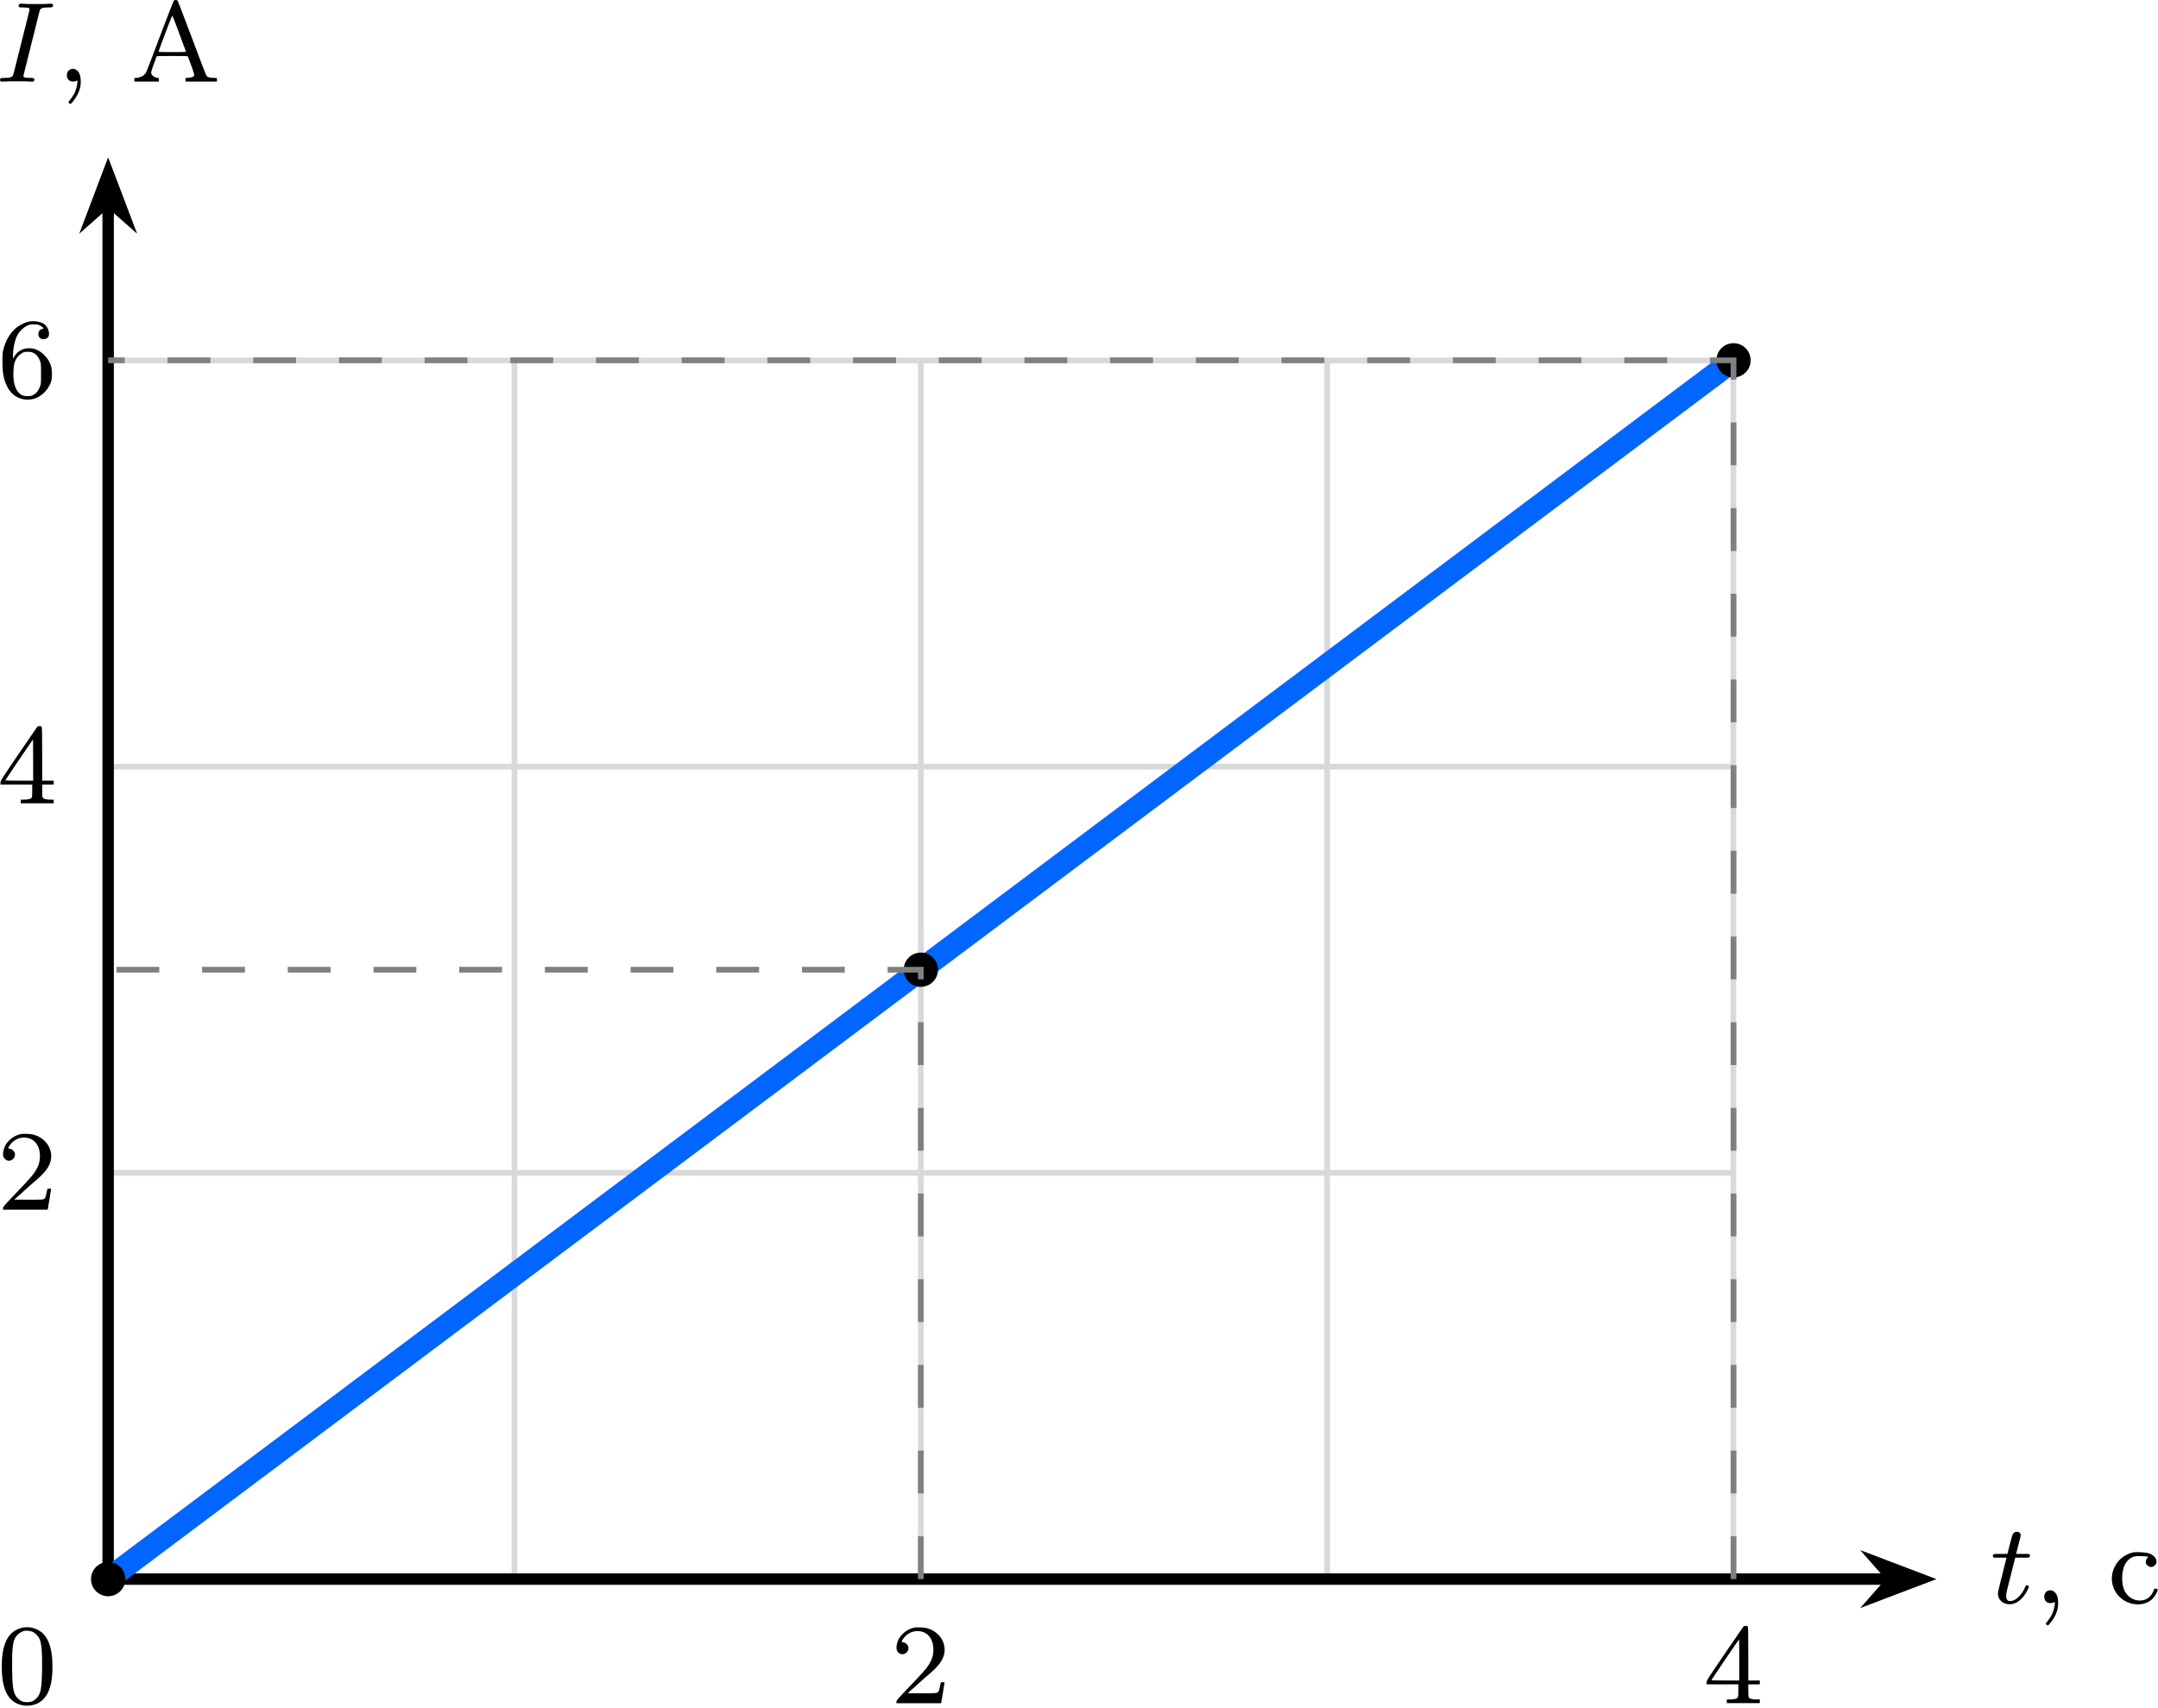
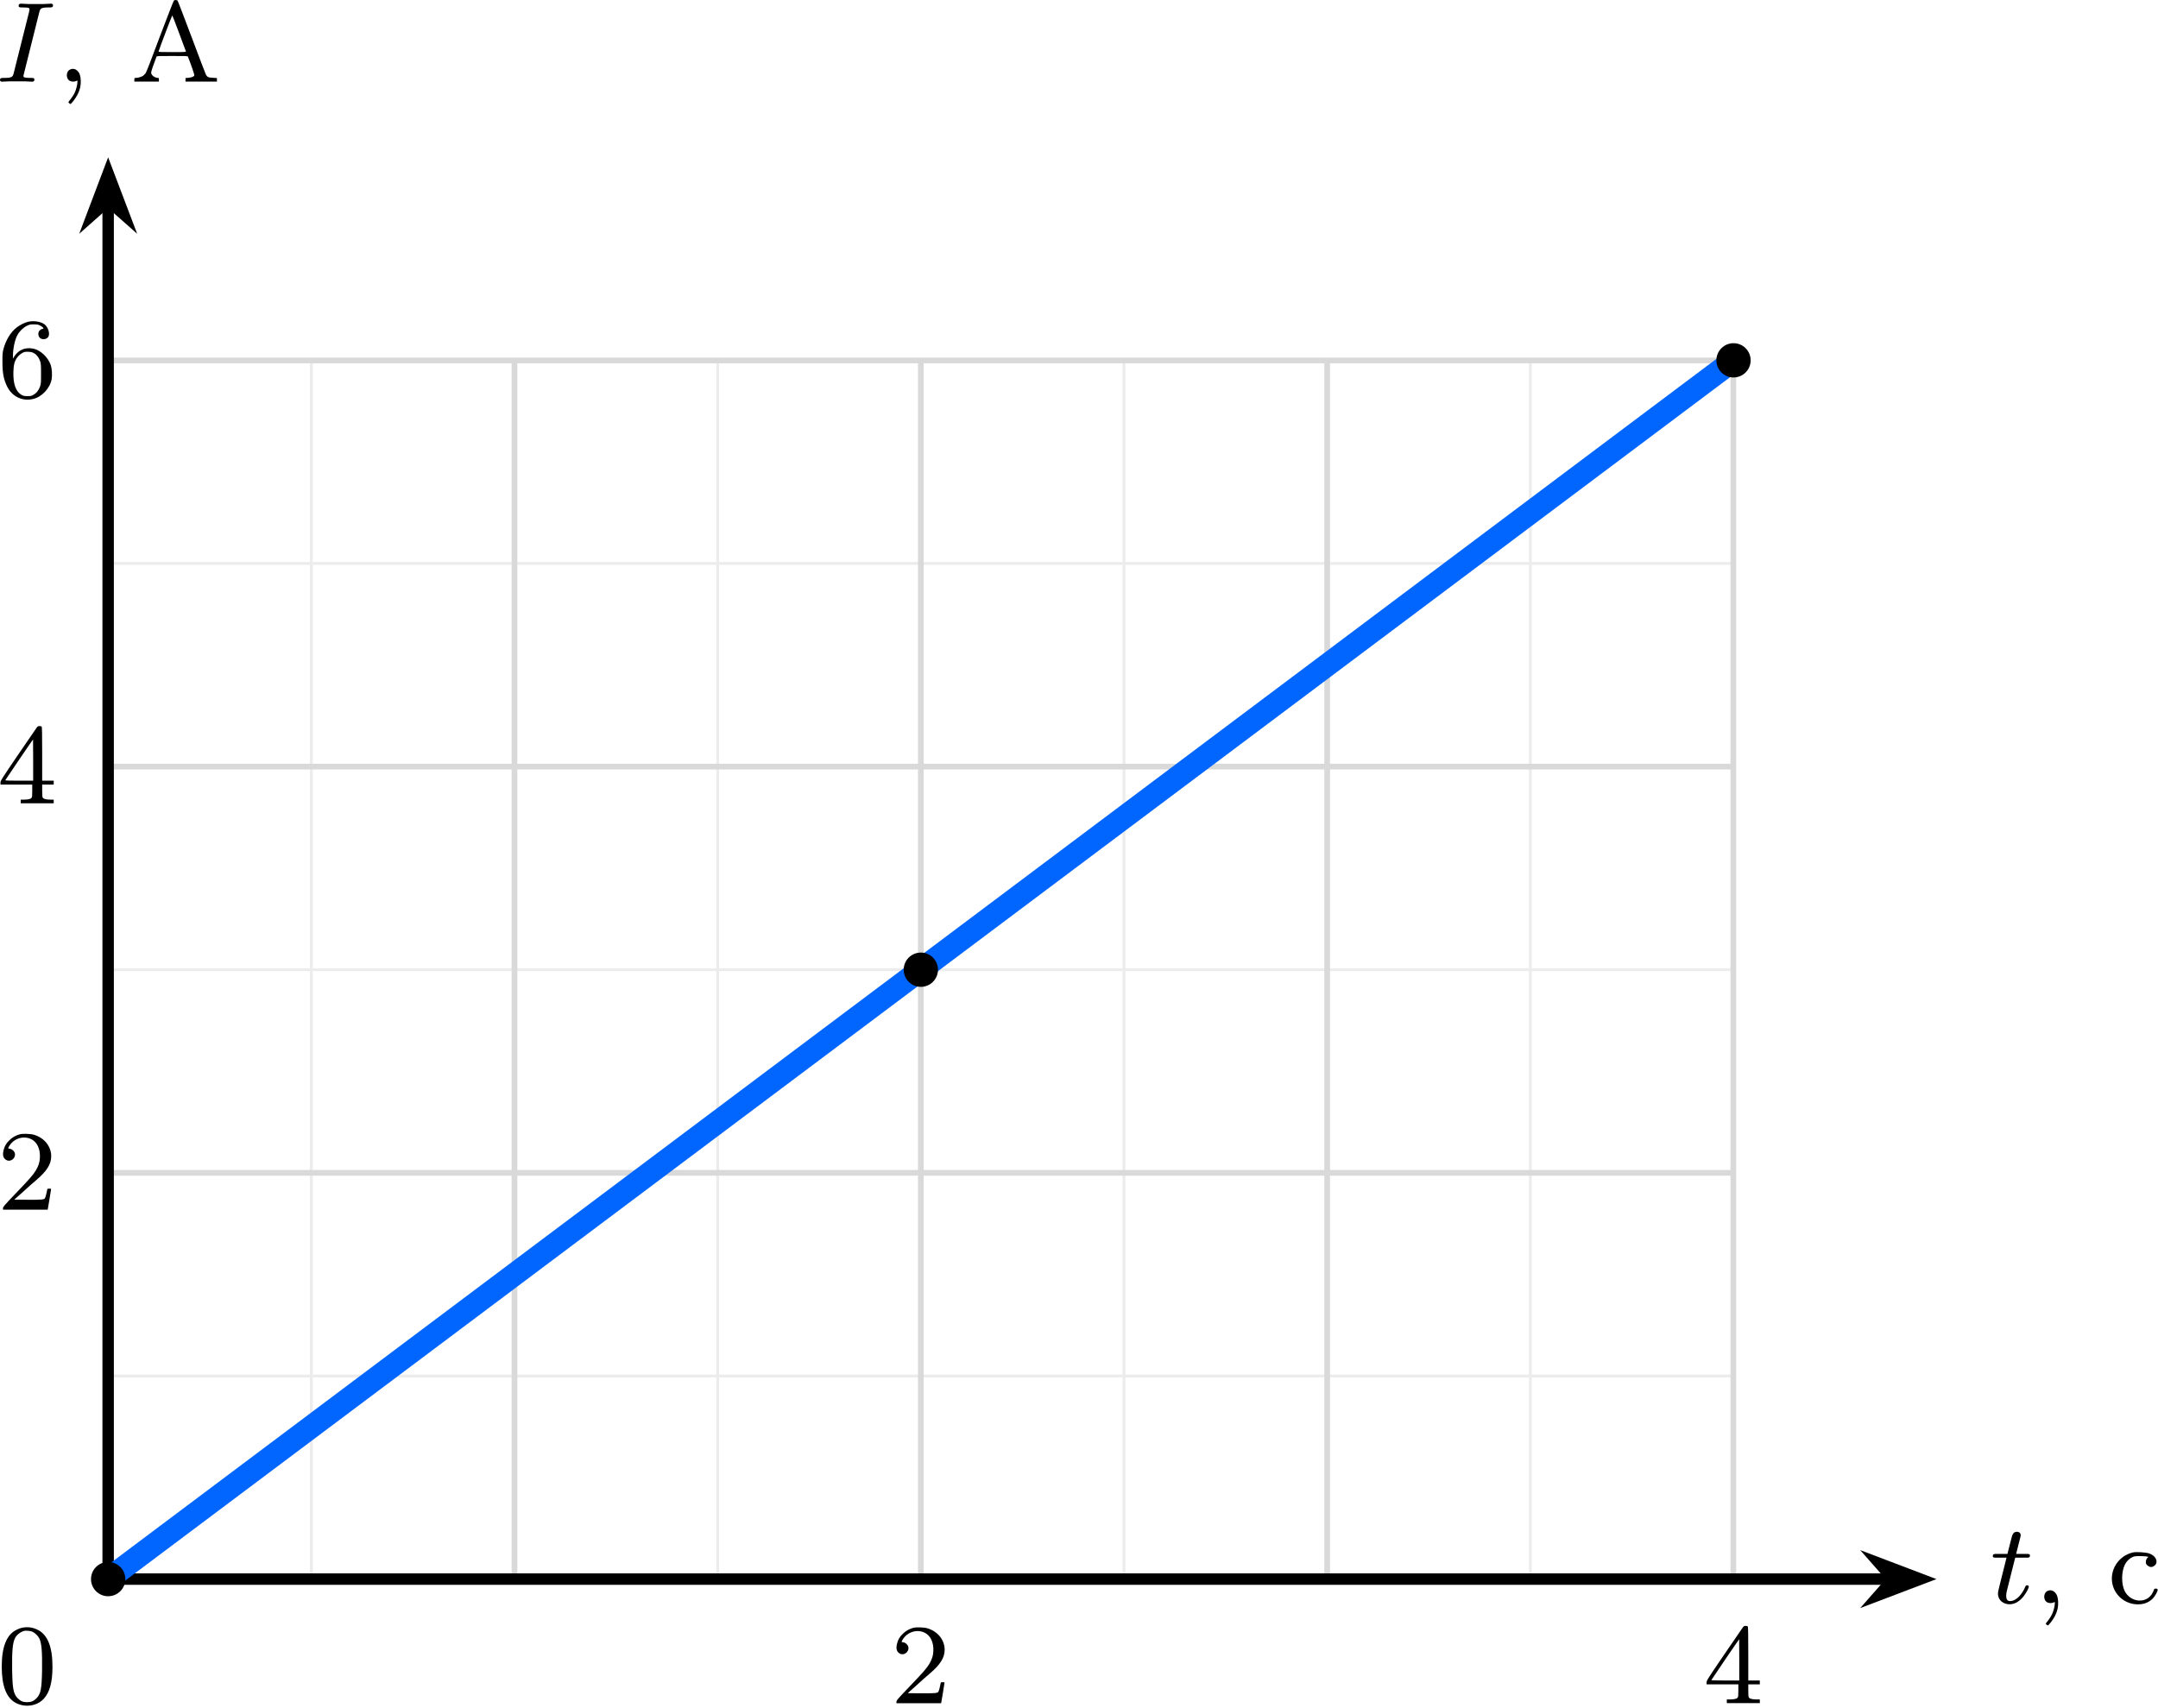
<svg xmlns="http://www.w3.org/2000/svg" xmlns:xlink="http://www.w3.org/1999/xlink" version="1.1" width="195.712pt" height="154.906pt" viewBox="-66.329 -66.942 150.547 119.159">
  <defs>
    <path id="g1-44" d="M.964-.853C.646-.709 .646-.175 .972-.04C1.1 .008 1.227 .008 1.363-.04L1.467-.08V.016C1.467 .207 1.371 .582 1.267 .789C1.211 .909 1.092 1.092 1.004 1.203C.909 1.315 .837 1.419 .837 1.427C.837 1.467 .94 1.554 .98 1.554C1.044 1.554 1.355 1.14 1.482 .885C1.658 .534 1.714 .247 1.698-.104C1.682-.406 1.618-.606 1.498-.725C1.339-.893 1.164-.94 .964-.853Z" />
    <path id="g1-48" d="M1.753-5.268C1.666-5.252 1.498-5.197 1.379-5.133C.669-4.798 .327-3.945 .327-2.55C.327-1.196 .654-.367 1.315-.016C1.969 .319 2.782 .199 3.252-.303C3.674-.757 3.866-1.467 3.866-2.55C3.866-3.945 3.523-4.798 2.813-5.133C2.479-5.3 2.128-5.34 1.753-5.268ZM2.487-4.981C2.654-4.894 2.861-4.694 2.933-4.551C3.108-4.224 3.156-3.626 3.14-2.319C3.116-1.012 3.053-.669 2.766-.359C2.566-.151 2.383-.072 2.096-.072S1.626-.151 1.427-.359C1.14-.669 1.076-1.012 1.052-2.319C1.036-3.626 1.084-4.224 1.259-4.551C1.355-4.75 1.618-4.965 1.857-5.037C1.993-5.085 2.343-5.053 2.487-4.981Z" />
    <path id="g1-50" d="M1.586-5.26C1.315-5.189 1.044-5.037 .853-4.838C.646-4.639 .526-4.439 .462-4.176C.367-3.826 .422-3.602 .63-3.475C.98-3.26 1.411-3.69 1.196-4.041C1.124-4.16 .972-4.256 .861-4.256S.757-4.296 .869-4.471C1.196-4.981 1.857-5.181 2.391-4.918C2.798-4.71 3.021-4.24 2.989-3.626C2.973-3.3 2.893-3.053 2.702-2.734C2.519-2.431 2.271-2.144 1.299-1.132C.486-.279 .414-.199 .414-.104V0H1.977H3.531L3.547-.08C3.555-.128 3.602-.414 3.658-.733C3.706-1.044 3.754-1.339 3.762-1.387C3.778-1.467 3.778-1.467 3.642-1.467C3.515-1.467 3.507-1.467 3.491-1.355C3.459-1.164 3.387-.893 3.347-.813C3.292-.701 3.14-.685 2.096-.693L1.203-.701L1.809-1.243C2.136-1.546 2.55-1.913 2.726-2.056C3.475-2.694 3.778-3.172 3.778-3.73C3.778-4.415 3.3-5.013 2.574-5.228C2.335-5.3 1.793-5.316 1.586-5.26Z" />
    <path id="g1-52" d="M2.774-5.3C2.734-5.244 2.152-4.392 1.467-3.395C.295-1.674 .239-1.578 .239-1.451V-1.315H1.347H2.455V-.885C2.455-.518 2.447-.446 2.407-.391C2.335-.303 2.176-.271 1.881-.263H1.65V-.135V-.008H2.798H3.953V-.135V-.263H3.722C3.427-.271 3.268-.303 3.196-.391C3.156-.446 3.148-.518 3.148-.885V-1.315H3.555H3.953V-1.451V-1.586H3.555H3.148V-3.451C3.148-4.87 3.14-5.332 3.108-5.364C3.092-5.38 3.021-5.396 2.965-5.396C2.869-5.396 2.837-5.38 2.774-5.3ZM2.519-3.029V-1.586H1.538C.925-1.586 .566-1.594 .574-1.618C.582-1.65 2.495-4.463 2.511-4.463C2.511-4.463 2.519-3.818 2.519-3.029Z" />
    <path id="g1-54" d="M2.168-5.26C1.945-5.212 1.626-5.053 1.387-4.878C.948-4.543 .606-3.977 .438-3.324C.383-3.108 .375-2.981 .375-2.487C.375-1.65 .462-1.219 .725-.701C1.076-.024 1.785 .303 2.511 .128C3.124-.008 3.698-.622 3.81-1.259C3.858-1.554 3.826-2 3.746-2.24C3.555-2.79 3.021-3.292 2.519-3.387C1.969-3.491 1.522-3.308 1.227-2.877L1.108-2.686V-2.853C1.108-3.371 1.235-3.993 1.419-4.328C1.554-4.591 1.833-4.862 2.088-4.981C2.271-5.069 2.319-5.077 2.558-5.077C2.774-5.077 2.861-5.069 2.973-5.013C3.18-4.918 3.316-4.766 3.188-4.766C3.1-4.766 2.965-4.678 2.925-4.591C2.829-4.407 2.893-4.176 3.053-4.089C3.244-3.993 3.499-4.057 3.587-4.232C3.698-4.447 3.563-4.878 3.324-5.069C3.084-5.268 2.574-5.356 2.168-5.26ZM2.574-3.068C2.766-2.965 2.917-2.766 3.005-2.511C3.061-2.343 3.068-2.248 3.068-1.65C3.068-1.028 3.068-.956 3.005-.757C2.917-.494 2.758-.287 2.542-.167C2.399-.08 2.359-.072 2.128-.072C1.921-.072 1.849-.088 1.745-.135C1.307-.375 1.116-.901 1.14-1.777C1.156-2.271 1.219-2.503 1.395-2.758C1.514-2.925 1.73-3.092 1.897-3.148C1.945-3.164 2.088-3.172 2.2-3.164C2.367-3.156 2.447-3.14 2.574-3.068Z" />
    <path id="g1-192" d="M3.021-5.659C2.997-5.635 2.558-4.511 2.048-3.164C1.53-1.769 1.1-.654 1.052-.59C1.004-.534 .925-.454 .877-.414C.765-.335 .51-.263 .367-.263C.271-.263 .263-.263 .263-.135V-.008H1.124H1.977V-.135C1.977-.239 1.969-.263 1.921-.263C1.682-.263 1.435-.454 1.435-.638C1.435-.717 1.61-1.235 1.809-1.745C1.833-1.793 1.913-1.793 2.909-1.793C3.897-1.793 3.985-1.793 4.001-1.745C4.24-1.14 4.463-.486 4.447-.438C4.423-.359 4.272-.295 4.041-.271L3.834-.255V-.135V-.008H4.933H6.025V-.135V-.255L5.738-.271C5.42-.287 5.34-.327 5.252-.502C5.22-.558 4.774-1.737 4.256-3.116S3.3-5.635 3.276-5.659C3.244-5.683 3.188-5.699 3.148-5.699C3.1-5.699 3.045-5.683 3.021-5.659ZM3.387-3.387C3.634-2.718 3.85-2.144 3.858-2.12C3.873-2.072 3.81-2.064 2.909-2.064C2.112-2.064 1.945-2.072 1.953-2.104C1.993-2.264 2.893-4.639 2.909-4.623S3.14-4.057 3.387-3.387Z" />
    <path id="g1-241" d="M1.753-3.539C.725-3.316 .072-2.271 .327-1.275C.518-.518 1.18 .024 1.961 .08C2.447 .112 2.837-.024 3.132-.327C3.3-.51 3.491-.853 3.467-.948C3.459-1.028 3.244-1.044 3.22-.964C3.045-.422 2.646-.143 2.12-.183C1.714-.223 1.347-.478 1.164-.853C.925-1.339 .933-2.208 1.188-2.702C1.283-2.901 1.498-3.116 1.69-3.204C1.825-3.268 1.881-3.276 2.184-3.284C2.375-3.284 2.598-3.268 2.678-3.26L2.821-3.228L2.742-3.148C2.646-3.045 2.614-2.845 2.67-2.726C2.726-2.622 2.901-2.519 3.013-2.519S3.292-2.622 3.347-2.726C3.491-3.005 3.26-3.347 2.853-3.475C2.63-3.547 1.969-3.587 1.753-3.539Z" />
    <path id="g0-73" d="M3.092-4.822C3.164-5.101 3.18-5.181 3.778-5.181C3.961-5.181 4.057-5.181 4.057-5.332C4.057-5.34 4.049-5.444 3.921-5.444C3.802-5.444 3.555-5.428 3.427-5.42H2.327C2.216-5.428 1.929-5.444 1.817-5.444C1.785-5.444 1.658-5.444 1.658-5.292C1.658-5.181 1.753-5.181 1.913-5.181C2.415-5.181 2.415-5.133 2.415-5.037C2.415-5.021 2.415-4.981 2.383-4.854L1.323-.63C1.251-.343 1.227-.263 .638-.263C.446-.263 .359-.263 .359-.112C.359-.072 .391 0 .486 0C.598 0 .861-.016 .98-.024H2.088C2.2-.016 2.487 0 2.598 0C2.646 0 2.758 0 2.758-.151C2.758-.263 2.662-.263 2.495-.263C2.375-.263 2.327-.263 2.192-.279S1.993-.303 1.993-.391C1.993-.43 2-.43 2.024-.542L3.092-4.822Z" />
    <path id="g0-116" d="M1.761-3.172H2.542C2.694-3.172 2.79-3.172 2.79-3.324C2.79-3.435 2.686-3.435 2.55-3.435H1.825L2.112-4.567C2.144-4.686 2.144-4.726 2.144-4.734C2.144-4.902 2.016-4.981 1.881-4.981C1.61-4.981 1.554-4.766 1.467-4.407L1.219-3.435H.454C.303-3.435 .199-3.435 .199-3.284C.199-3.172 .303-3.172 .438-3.172H1.156L.677-1.259C.63-1.06 .558-.781 .558-.669C.558-.191 .948 .08 1.371 .08C2.224 .08 2.71-1.044 2.71-1.14C2.71-1.227 2.638-1.243 2.59-1.243C2.503-1.243 2.495-1.211 2.439-1.092C2.279-.709 1.881-.143 1.395-.143C1.227-.143 1.132-.255 1.132-.518C1.132-.669 1.156-.757 1.18-.861L1.761-3.172Z" />
  </defs>
  <g id="page1">
+     <path d="M-58.785 43.238H54.606M-58.785 29.066H54.606M-58.785 14.891H54.606M-58.785 .719H54.606M-58.785-13.453H54.606M-58.785-27.629H54.606M-58.785-41.801H54.606M-58.785 43.238V-41.801M-44.609 43.238V-41.801M-30.438 43.238V-41.801M-16.262 43.238V-41.801M-2.09 43.238V-41.801M12.082 43.238V-41.801M26.258 43.238V-41.801M40.43 43.238V-41.801M54.606 43.238V-41.801" stroke="#ececec" fill="none" stroke-width=".199" stroke-miterlimit="10" />
    <path d="M-58.785 43.238H54.606M-58.785 14.891H54.606M-58.785-13.453H54.606M-58.785-41.793H54.606M-58.785 43.238V-41.801M-30.438 43.238V-41.801M-2.09 43.238V-41.801M26.258 43.238V-41.801M54.594 43.238V-41.801" stroke="#d9d9d9" fill="none" stroke-width=".399" stroke-miterlimit="10" />
    <path d="M-58.785 43.238H65.555" stroke="#000" fill="none" stroke-width=".797" stroke-miterlimit="10" />
    <path d="M67.641 43.238L64.805 42.16L65.754 43.238L64.805 44.316Z" />
    <path d="M67.641 43.238L64.805 42.16L65.754 43.238L64.805 44.316Z" stroke="#000" fill="none" stroke-width=".797" stroke-miterlimit="10" />
    <g transform="matrix(1 0 0 1 131.2789 1.6765)">
      <use x="-58.783" y="43.239" xlink:href="#g0-116" />
      <use x="-55.725" y="43.239" xlink:href="#g1-44" />
      <use x="-50.552" y="43.239" xlink:href="#g1-241" />
    </g>
    <path d="M-58.785 43.238V-52.754" stroke="#000" fill="none" stroke-width=".797" stroke-miterlimit="10" />
    <path d="M-58.785-54.84L-59.859-52L-58.785-52.953L-57.707-52Z" />
    <path d="M-58.785-54.84L-59.859-52L-58.785-52.953L-57.707-52Z" stroke="#000" fill="none" stroke-width=".797" stroke-miterlimit="10" />
    <g transform="matrix(1 0 0 1 -7.9045 -104.4815)">
      <use x="-58.783" y="43.239" xlink:href="#g0-73" />
      <use x="-54.49" y="43.239" xlink:href="#g1-44" />
      <use x="-49.316" y="43.239" xlink:href="#g1-192" />
    </g>
    <path d="M-58.785 43.238L54.606-41.801" stroke="#06f" fill="none" stroke-width="1.594" stroke-miterlimit="10" />
    <path d="M-57.586 43.238C-57.586 42.578-58.125 42.043-58.785 42.043C-59.445 42.043-59.98 42.578-59.98 43.238C-59.98 43.898-59.445 44.434-58.785 44.434C-58.125 44.434-57.586 43.898-57.586 43.238Z" />
    <path d="M-.894 .719C-.894 .059-1.43-.477-2.09-.477C-2.75-.477-3.285 .059-3.285 .719C-3.285 1.379-2.75 1.914-2.09 1.914C-1.43 1.914-.894 1.379-.894 .719Z" />
    <path d="M55.801-41.801C55.801-42.461 55.266-42.996 54.606-42.996S53.411-42.461 53.411-41.801C53.411-41.141 53.946-40.605 54.606-40.605S55.801-41.141 55.801-41.801Z" />
-     <path d="M-2.09 43.238V.719H-58.785" stroke="#808080" fill="none" stroke-width=".399" stroke-miterlimit="10" stroke-dasharray="2.989 2.989" />
-     <path d="M54.606 43.238V-41.801H-58.785" stroke="#808080" fill="none" stroke-width=".399" stroke-miterlimit="10" stroke-dasharray="2.989 2.989" />
    <g transform="matrix(1 0 0 1 -7.7521 -25.7765)">
      <use x="-58.783" y="43.239" xlink:href="#g1-50" />
    </g>
    <g transform="matrix(1 0 0 1 -7.7521 -54.1233)">
      <use x="-58.783" y="43.239" xlink:href="#g1-52" />
    </g>
    <g transform="matrix(1 0 0 1 -7.7521 -82.4701)">
      <use x="-58.783" y="43.239" xlink:href="#g1-54" />
    </g>
    <g transform="matrix(1 0 0 1 54.57704 8.6596)">
      <use x="-58.783" y="43.239" xlink:href="#g1-50" />
    </g>
    <g transform="matrix(1 0 0 1 111.2707 8.6596)">
      <use x="-58.783" y="43.239" xlink:href="#g1-52" />
    </g>
    <g transform="matrix(1 0 0 1 -7.7521 8.6596)">
      <use x="-58.783" y="43.239" xlink:href="#g1-48" />
    </g>
  </g>
</svg>
